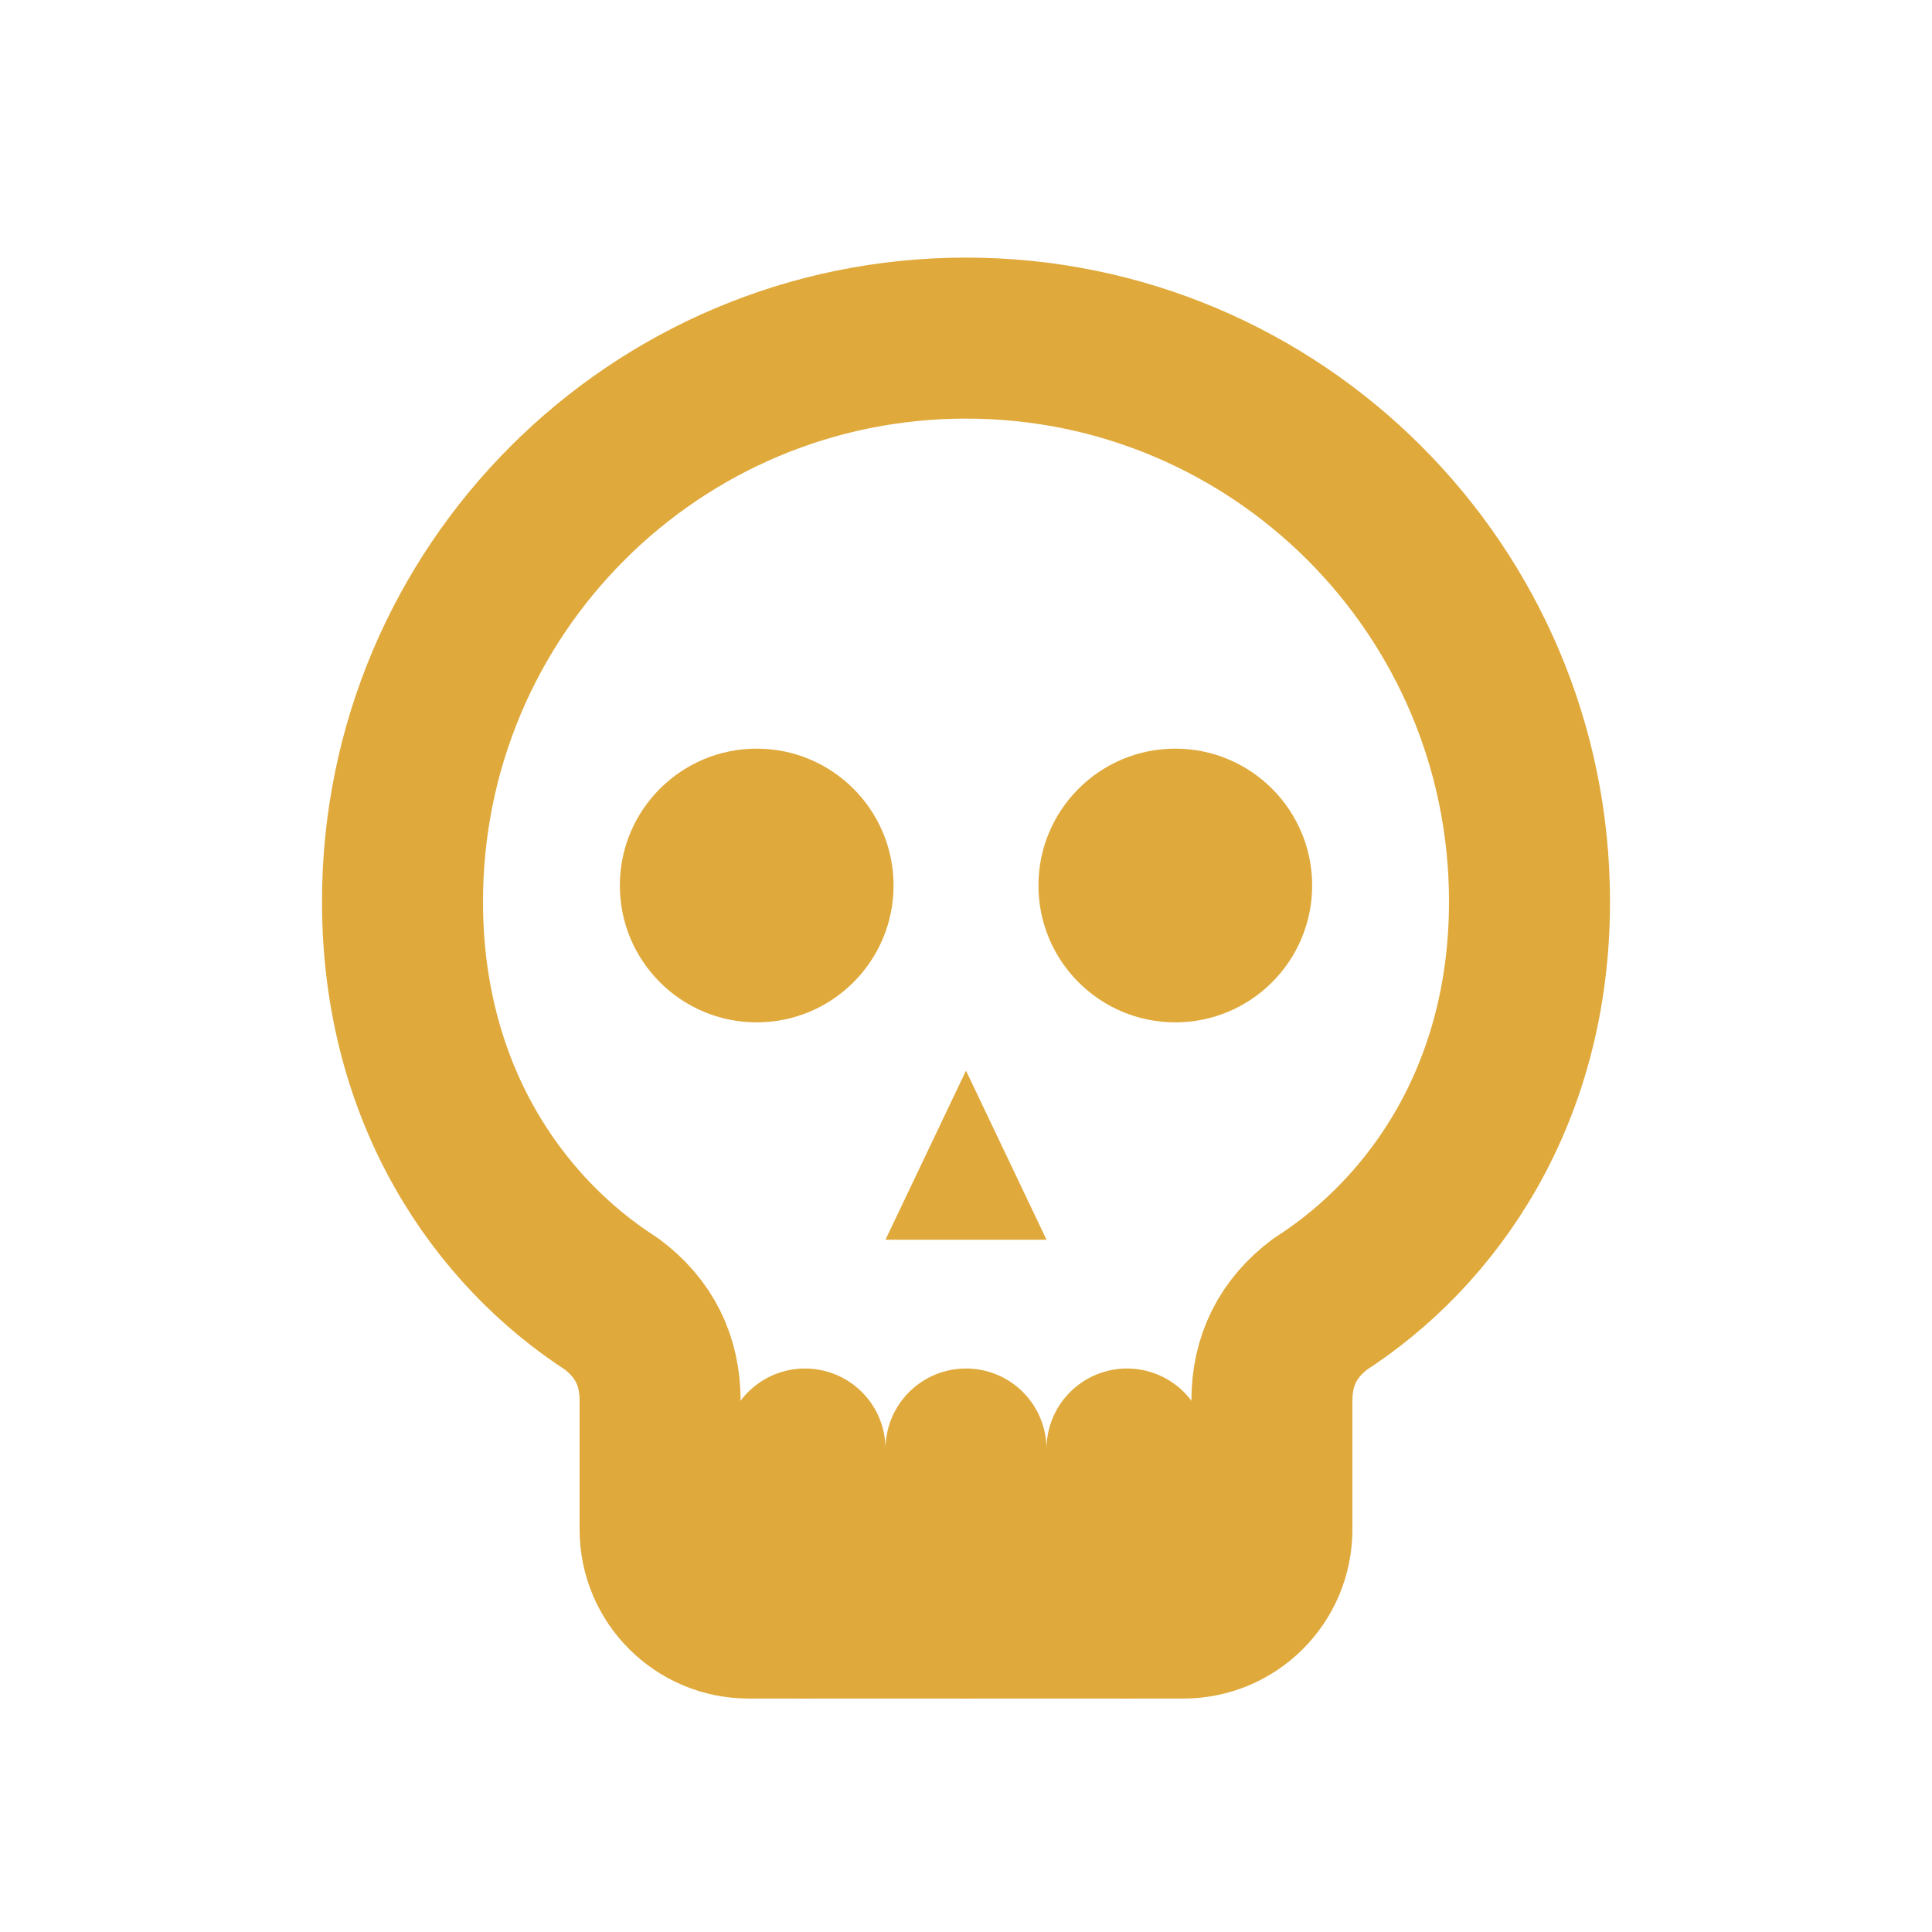
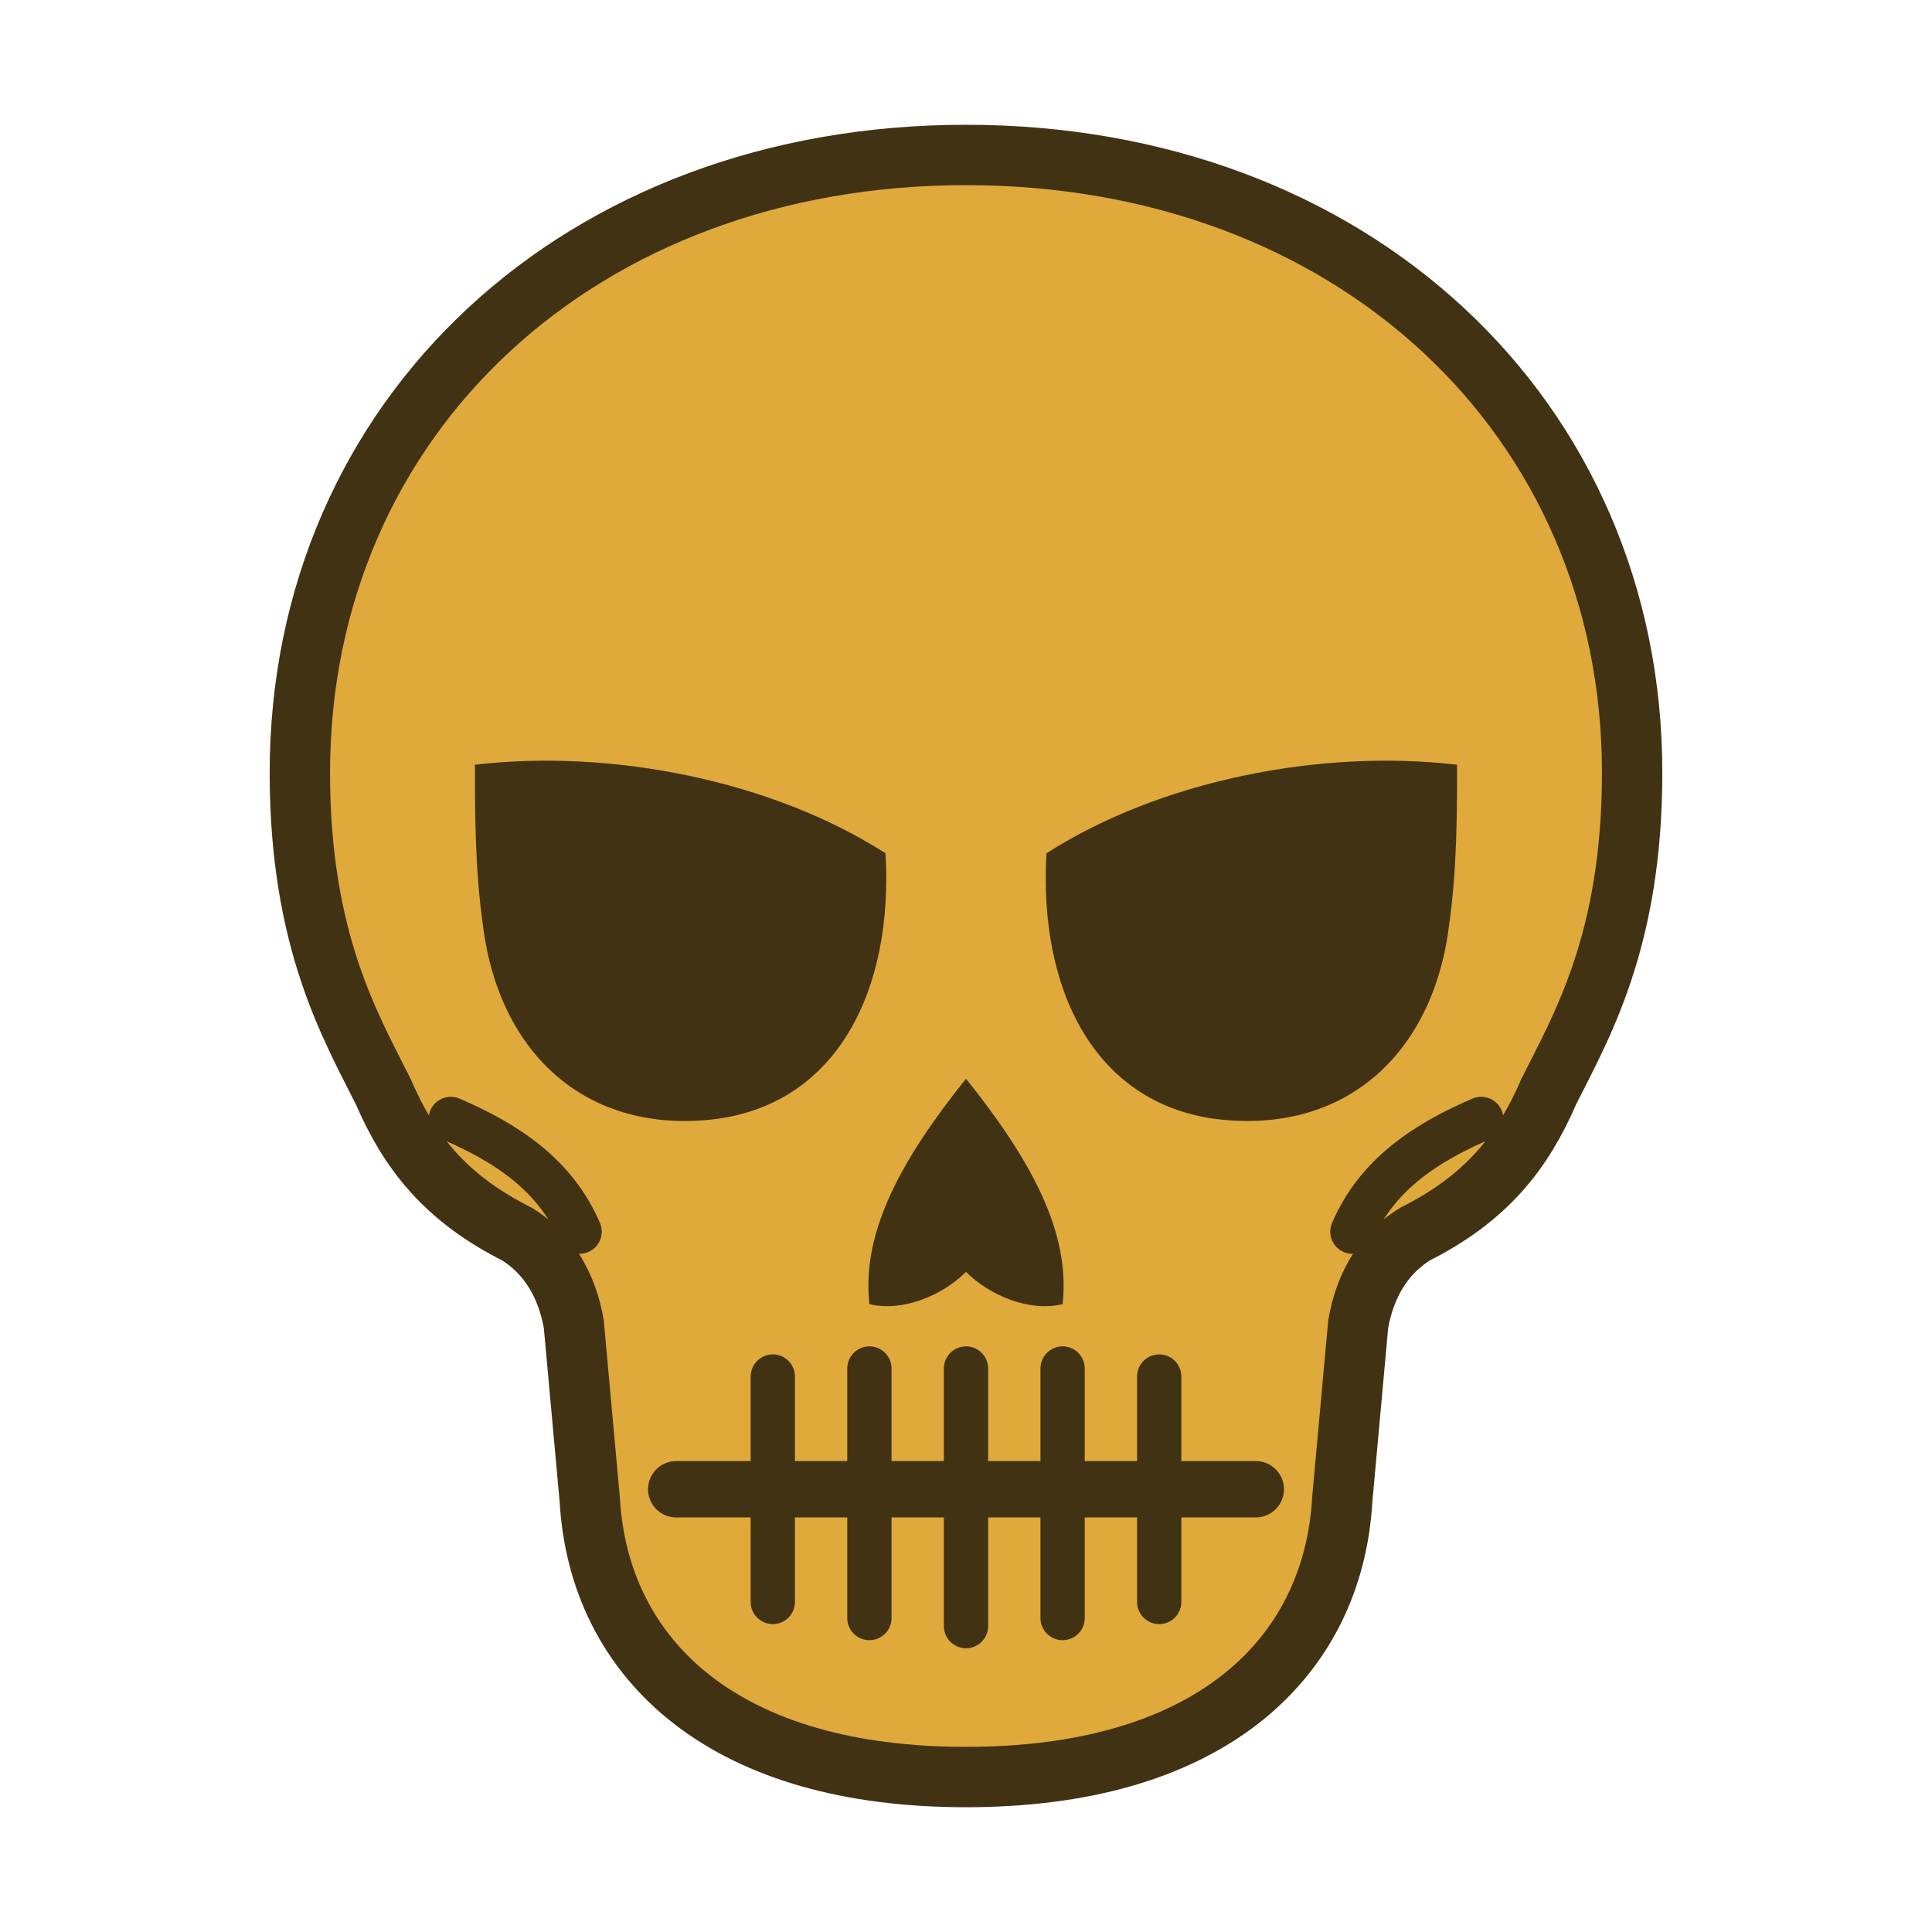
- <svg xmlns="http://www.w3.org/2000/svg" viewBox="0 0 24 24" width="24" height="24" fill="none" stroke="#e0a93b" stroke-width="2" stroke-linecap="round" stroke-linejoin="round">
-   <path d="M5 11.2a7 7 0 0 1 14 0c0 2.4-1.2 4.1-2.6 5-.4.3-.6.7-.6 1.2V19a1.1 1.1 0 0 1-1.1 1.1H9.3A1.1 1.1 0 0 1 8.2 19v-1.6c0-.5-.2-.9-.6-1.2C6.2 15.3 5 13.6 5 11.2z" />
-   <circle cx="9.4" cy="11" r="1.7" fill="#e0a93b" stroke="none" />
-   <circle cx="14.6" cy="11" r="1.7" fill="#e0a93b" stroke="none" />
-   <path d="M12 13.3l-1 2.1h2z" fill="#e0a93b" stroke="none" />
-   <path d="M10 20.1v-2.1M12 20.1v-2.1M14 20.1v-2.1" />
+ <svg xmlns="http://www.w3.org/2000/svg" viewBox="0 0 24 24" width="24" height="24" stroke-linecap="round" stroke-linejoin="round">
+   <path d="M12 2.3 C16.6 2.3 19.9 5.4 19.9 9.6 C19.9 11.6 19.3 12.6 18.9 13.4 C18.6 14.1 18.2 14.6 17.4 15 C16.9 15.3 16.6 15.8 16.5 16.4 L16.3 18.6 C16.2 20.4 14.8 21.7 12 21.7 C9.2 21.7 7.8 20.4 7.7 18.6 L7.5 16.4 C7.4 15.8 7.1 15.3 6.6 15 C5.8 14.6 5.4 14.1 5.1 13.4 C4.7 12.6 4.1 11.6 4.1 9.6 C4.1 5.4 7.4 2.3 12 2.3 Z" fill="#423214" stroke="#423214" stroke-width="1.5" />
+   <path d="M12 2.3 C16.6 2.3 19.9 5.4 19.9 9.6 C19.9 11.6 19.3 12.6 18.9 13.4 C18.6 14.1 18.2 14.6 17.4 15 C16.9 15.3 16.6 15.8 16.5 16.4 L16.3 18.6 C16.2 20.4 14.8 21.7 12 21.7 C9.2 21.7 7.8 20.4 7.7 18.6 L7.5 16.4 C7.4 15.8 7.1 15.3 6.6 15 C5.8 14.6 5.4 14.1 5.1 13.4 C4.7 12.6 4.1 11.6 4.1 9.6 C4.1 5.4 7.4 2.3 12 2.3 Z" fill="#e0a93b" />
+   <path d="M5.9 9.5 C7.6 9.3 9.6 9.7 11 10.6 C11.1 12.3 10.4 13.7 8.9 13.9 C7.3 14.1 6.2 13.1 6 11.5 C5.9 10.8 5.9 10.1 5.9 9.5 Z" fill="#423214" />
+   <path d="M18.1 9.5 C16.4 9.3 14.4 9.7 13 10.6 C12.9 12.3 13.6 13.7 15.1 13.9 C16.7 14.1 17.8 13.1 18 11.5 C18.1 10.8 18.1 10.1 18.1 9.5 Z" fill="#423214" />
+   <path d="M12 13.4 C12.8 14.4 13.3 15.3 13.2 16.2 C12.8 16.3 12.3 16.1 12 15.8 C11.7 16.1 11.2 16.3 10.8 16.2 C10.7 15.3 11.2 14.4 12 13.4 Z" fill="#423214" />
+   <path d="M8.4 18.5 H15.6" fill="none" stroke="#423214" stroke-width="0.7" />
+   <path d="M9.6 17.1 V19.9 M10.8 17 V20.1 M12 17 V20.2 M13.2 17 V20.1 M14.4 17.1 V19.9" fill="none" stroke="#423214" stroke-width="0.55" />
+   <path d="M5.6 13.9 C6.3 14.2 6.9 14.6 7.2 15.3 M18.4 13.9 C17.7 14.2 17.1 14.6 16.8 15.3" fill="none" stroke="#423214" stroke-width="0.55" />
</svg>
